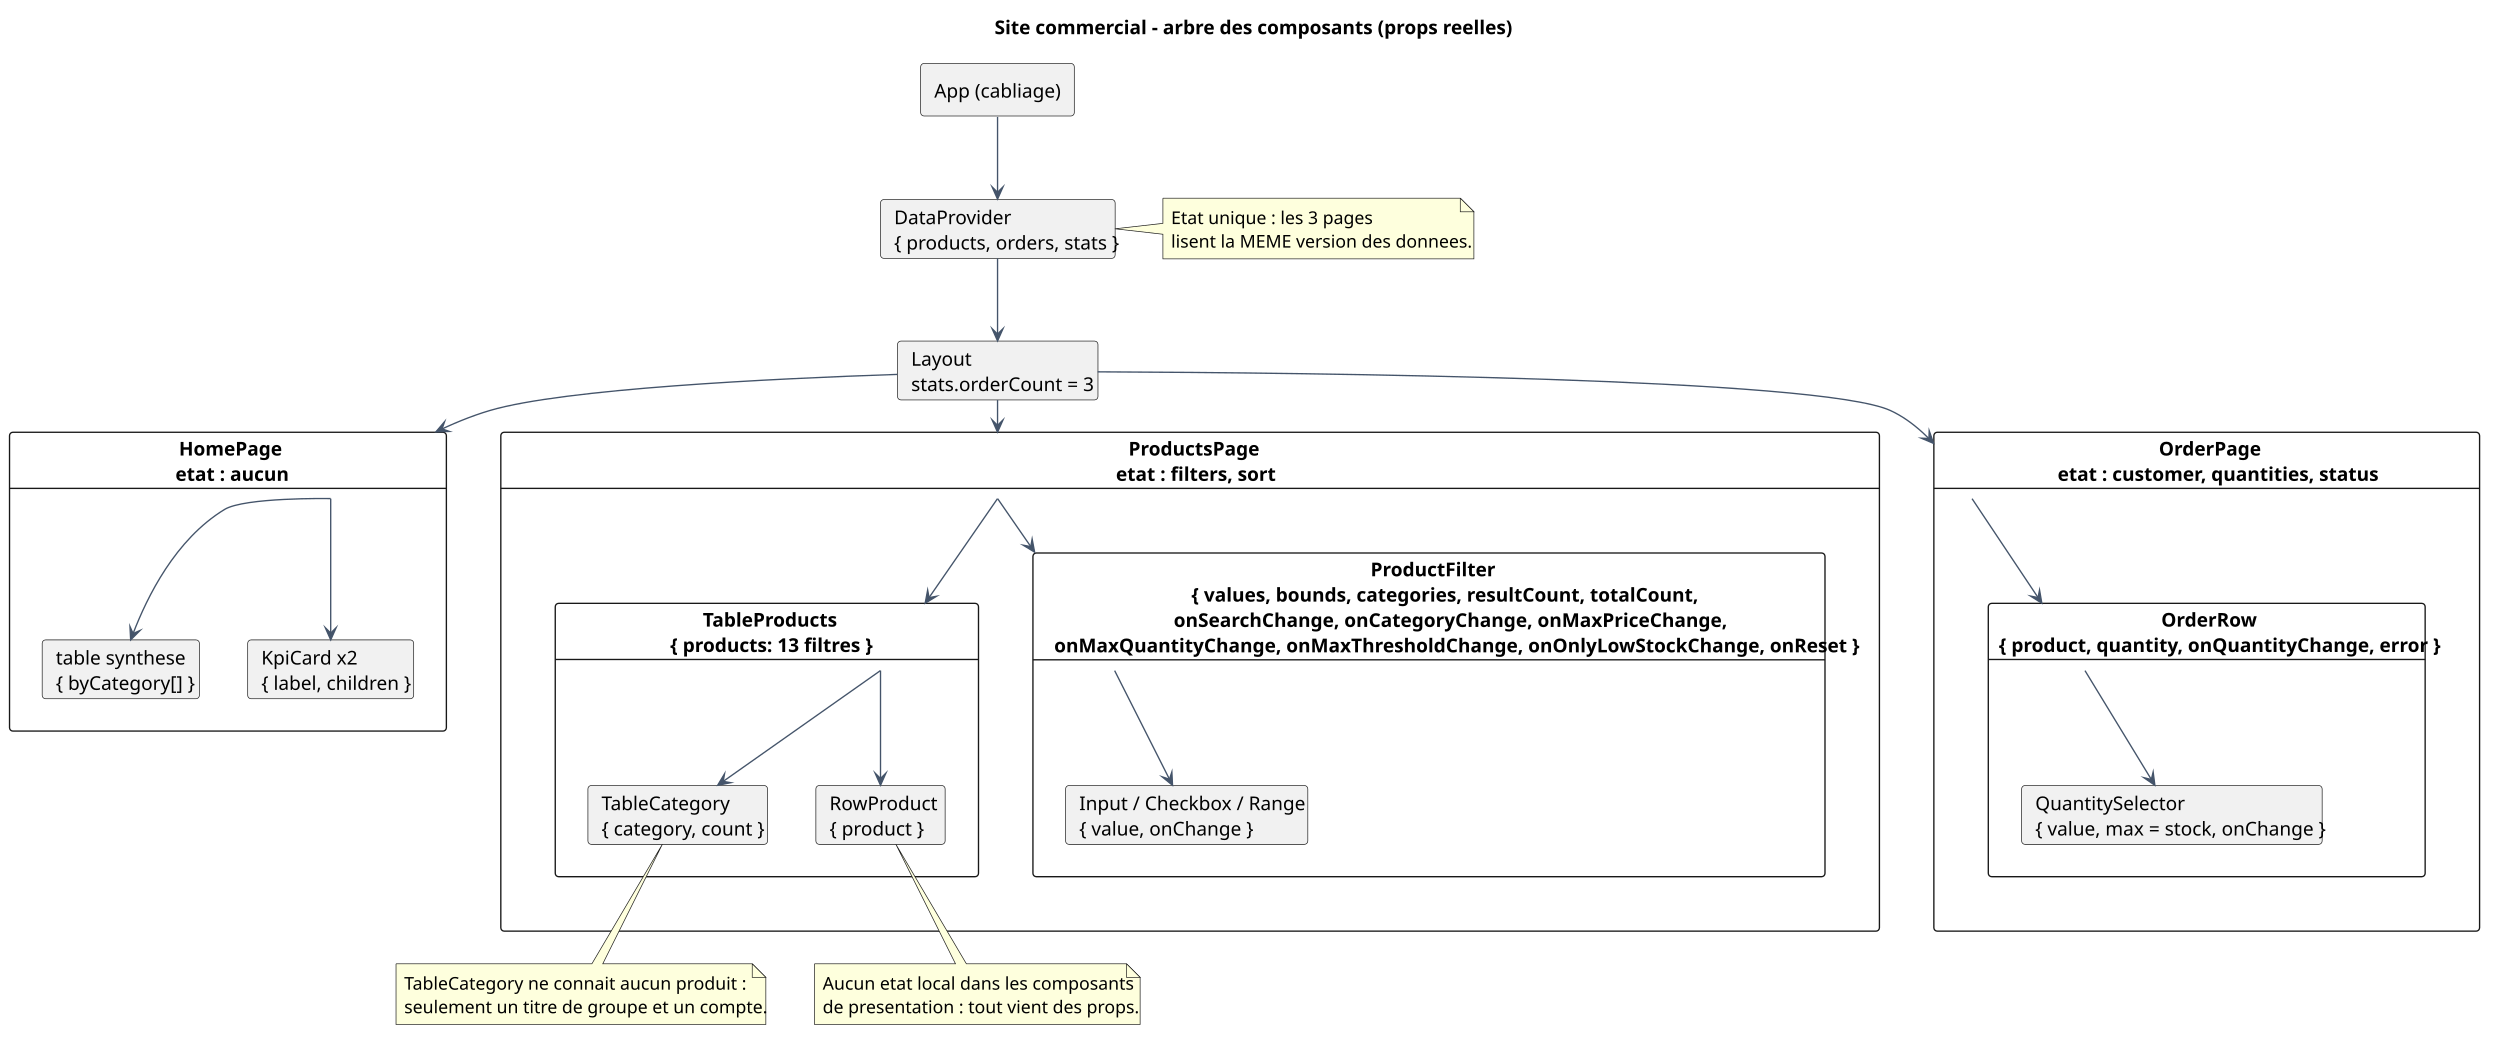
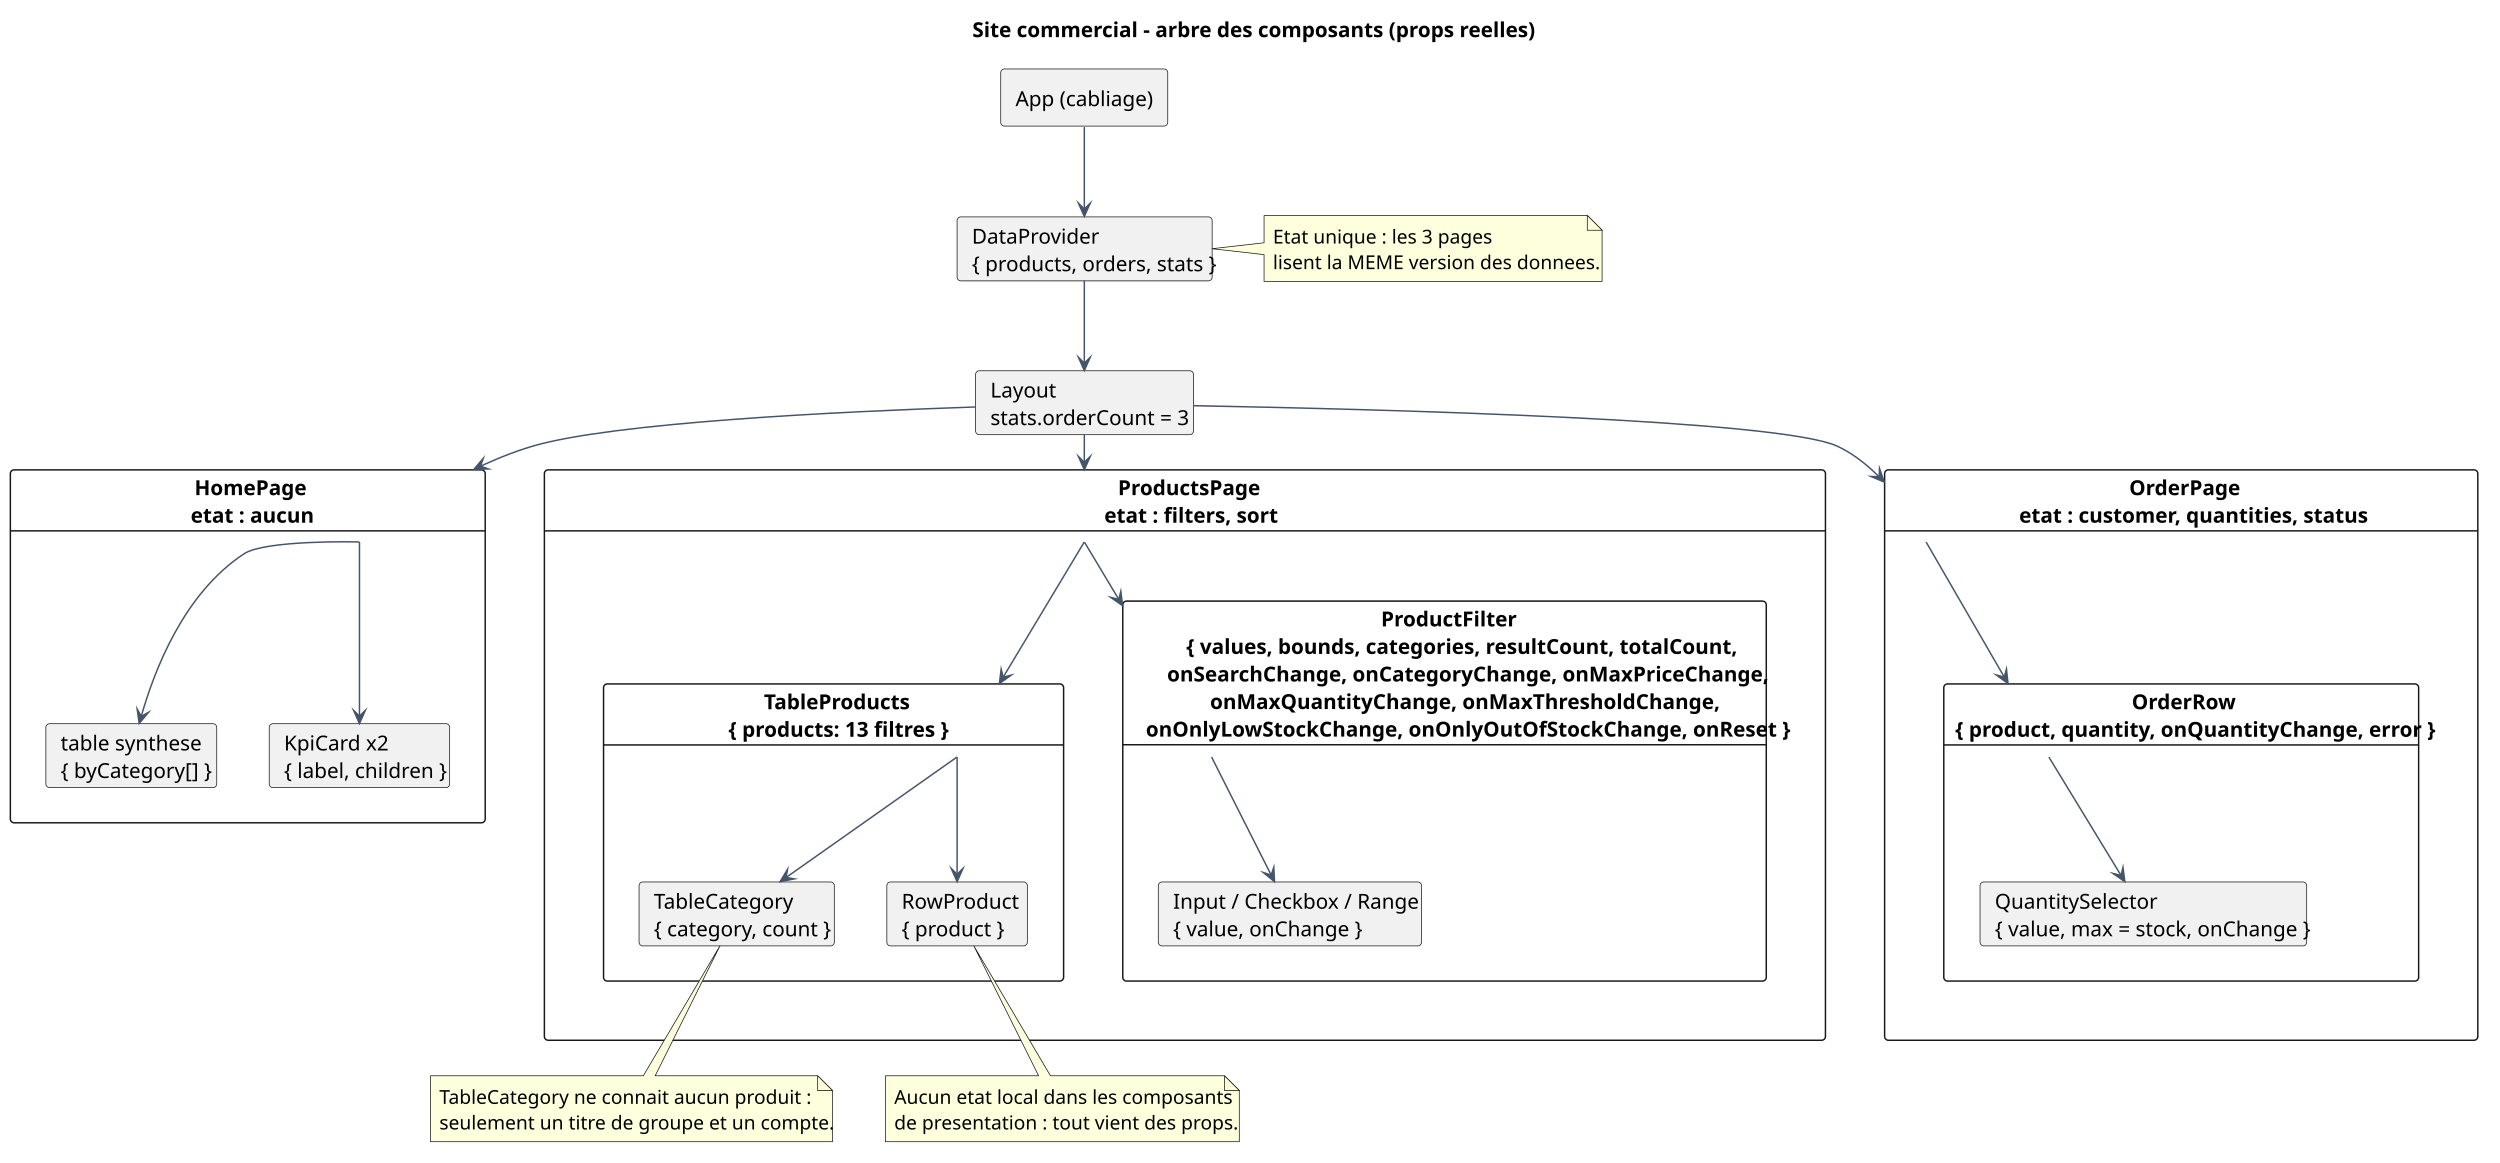
- <svg xmlns="http://www.w3.org/2000/svg" version="1.1" data-diagram-type="DESCRIPTION" style="width:1837px;height:767px;background:#FFFFFF;" width="1837px" height="767px" viewBox="0 0 1837 767" zoomAndPan="magnify" preserveAspectRatio="none" contentStyleType="text/css">
+ <svg xmlns="http://www.w3.org/2000/svg" version="1.1" data-diagram-type="DESCRIPTION" style="width:1690px;height:786px;background:#FFFFFF;" width="1690px" height="786px" viewBox="0 0 1690 786" zoomAndPan="magnify" preserveAspectRatio="none" contentStyleType="text/css">
  <defs />
  <g font-family="sans-serif" lengthAdjust="spacing">
    <g class="title" data-source-line="1">
-       <text x="730.802" y="25.107" fill="#000" font-size="14" textLength="368.396" font-weight="700" font-family="Segoe UI">Site commercial  -  arbre des composants (props reelles)</text>
+       <text x="657.302" y="25.107" fill="#000" font-size="14" textLength="368.396" font-weight="700" font-family="Segoe UI">Site commercial  -  arbre des composants (props reelles)</text>
    </g>
    <g class="cluster" data-qualified-name="Accueil" id="ent0004" data-source-line="16">
-       <rect x="7" y="317.621" width="321" height="219.58" fill="none" style="stroke:#181818;stroke-width:1;" rx="2.5" ry="2.5" />
+       <rect x="7" y="317.621" width="321" height="238.58" fill="none" style="stroke:#181818;stroke-width:1;" rx="2.5" ry="2.5" />
      <line x1="7" y1="358.863" x2="328" y2="358.863" style="stroke:#181818;stroke-width:1;" />
      <text x="131.471" y="334.729" fill="#000" font-size="14" textLength="72.058" font-weight="700" font-family="Segoe UI">HomePage</text>
      <text x="128.908" y="353.35" fill="#000" font-size="14" textLength="77.185" font-weight="700" font-family="Segoe UI">etat : aucun</text>
    </g>
    <g class="cluster" data-qualified-name="Produits" id="ent0007" data-source-line="21">
-       <rect x="368" y="317.621" width="1013" height="366.58" fill="none" style="stroke:#181818;stroke-width:1;" rx="2.5" ry="2.5" />
-       <line x1="368" y1="358.863" x2="1381" y2="358.863" style="stroke:#181818;stroke-width:1;" />
-       <text x="829.215" y="334.729" fill="#000" font-size="14" textLength="90.569" font-weight="700" font-family="Segoe UI">ProductsPage</text>
-       <text x="820.004" y="353.35" fill="#000" font-size="14" textLength="108.992" font-weight="700" font-family="Segoe UI">etat : filters, sort</text>
+       <rect x="368" y="317.621" width="866" height="385.58" fill="none" style="stroke:#181818;stroke-width:1;" rx="2.5" ry="2.5" />
+       <line x1="368" y1="358.863" x2="1234" y2="358.863" style="stroke:#181818;stroke-width:1;" />
+       <text x="755.715" y="334.729" fill="#000" font-size="14" textLength="90.569" font-weight="700" font-family="Segoe UI">ProductsPage</text>
+       <text x="746.504" y="353.35" fill="#000" font-size="14" textLength="108.992" font-weight="700" font-family="Segoe UI">etat : filters, sort</text>
    </g>
    <g class="cluster" data-qualified-name="Produits.F" id="ent0008" data-source-line="22">
-       <rect x="759" y="406.341" width="582" height="237.86" fill="none" style="stroke:#181818;stroke-width:1;" rx="2.5" ry="2.5" />
-       <line x1="759" y1="484.825" x2="1341" y2="484.825" style="stroke:#181818;stroke-width:1;" />
-       <text x="1007.067" y="423.449" fill="#000" font-size="14" textLength="85.866" font-weight="700" font-family="Segoe UI">ProductFilter</text>
-       <text x="875.461" y="442.07" fill="#000" font-size="14" textLength="349.077" font-weight="700" font-family="Segoe UI">{ values, bounds, categories, resultCount, totalCount,</text>
-       <text x="862.449" y="460.691" fill="#000" font-size="14" textLength="382.826" font-weight="700" font-family="Segoe UI">onSearchChange, onCategoryChange, onMaxPriceChange,</text>
-       <text x="774.607" y="479.312" fill="#000" font-size="14" textLength="558.51" font-weight="700" font-family="Segoe UI">onMaxQuantityChange, onMaxThresholdChange, onOnlyLowStockChange, onReset }</text>
+       <rect x="759" y="406.341" width="435" height="256.86" fill="none" style="stroke:#181818;stroke-width:1;" rx="2.5" ry="2.5" />
+       <line x1="759" y1="503.447" x2="1194" y2="503.447" style="stroke:#181818;stroke-width:1;" />
+       <text x="933.567" y="423.449" fill="#000" font-size="14" textLength="85.866" font-weight="700" font-family="Segoe UI">ProductFilter</text>
+       <text x="801.961" y="442.07" fill="#000" font-size="14" textLength="349.077" font-weight="700" font-family="Segoe UI">{ values, bounds, categories, resultCount, totalCount,</text>
+       <text x="788.949" y="460.691" fill="#000" font-size="14" textLength="382.826" font-weight="700" font-family="Segoe UI">onSearchChange, onCategoryChange, onMaxPriceChange,</text>
+       <text x="818.002" y="479.312" fill="#000" font-size="14" textLength="324.721" font-weight="700" font-family="Segoe UI">onMaxQuantityChange, onMaxThresholdChange,</text>
+       <text x="774.594" y="497.933" fill="#000" font-size="14" textLength="411.537" font-weight="700" font-family="Segoe UI">onOnlyLowStockChange, onOnlyOutOfStockChange, onReset }</text>
    </g>
    <g class="cluster" data-qualified-name="Produits.T" id="ent0010" data-source-line="25">
-       <rect x="408" y="443.341" width="311" height="200.86" fill="none" style="stroke:#181818;stroke-width:1;" rx="2.5" ry="2.5" />
-       <line x1="408" y1="484.583" x2="719" y2="484.583" style="stroke:#181818;stroke-width:1;" />
-       <text x="516.417" y="460.449" fill="#000" font-size="14" textLength="94.165" font-weight="700" font-family="Segoe UI">TableProducts</text>
-       <text x="492.481" y="479.07" fill="#000" font-size="14" textLength="142.037" font-weight="700" font-family="Segoe UI">{ products: 13 filtres }</text>
+       <rect x="408" y="462.341" width="311" height="200.86" fill="none" style="stroke:#181818;stroke-width:1;" rx="2.5" ry="2.5" />
+       <line x1="408" y1="503.583" x2="719" y2="503.583" style="stroke:#181818;stroke-width:1;" />
+       <text x="516.417" y="479.449" fill="#000" font-size="14" textLength="94.165" font-weight="700" font-family="Segoe UI">TableProducts</text>
+       <text x="492.481" y="498.07" fill="#000" font-size="14" textLength="142.037" font-weight="700" font-family="Segoe UI">{ products: 13 filtres }</text>
    </g>
    <g class="cluster" data-qualified-name="Commande" id="ent0013" data-source-line="31">
-       <rect x="1421" y="317.621" width="401" height="366.58" fill="none" style="stroke:#181818;stroke-width:1;" rx="2.5" ry="2.5" />
-       <line x1="1421" y1="358.863" x2="1822" y2="358.863" style="stroke:#181818;stroke-width:1;" />
-       <text x="1586.312" y="334.729" fill="#000" font-size="14" textLength="70.376" font-weight="700" font-family="Segoe UI">OrderPage</text>
-       <text x="1511.947" y="353.35" fill="#000" font-size="14" textLength="219.105" font-weight="700" font-family="Segoe UI">etat : customer, quantities, status</text>
+       <rect x="1274" y="317.621" width="401" height="385.58" fill="none" style="stroke:#181818;stroke-width:1;" rx="2.5" ry="2.5" />
+       <line x1="1274" y1="358.863" x2="1675" y2="358.863" style="stroke:#181818;stroke-width:1;" />
+       <text x="1439.312" y="334.729" fill="#000" font-size="14" textLength="70.376" font-weight="700" font-family="Segoe UI">OrderPage</text>
+       <text x="1364.947" y="353.35" fill="#000" font-size="14" textLength="219.105" font-weight="700" font-family="Segoe UI">etat : customer, quantities, status</text>
    </g>
    <g class="cluster" data-qualified-name="Commande.L" id="ent0014" data-source-line="32">
-       <rect x="1461" y="443.341" width="321" height="200.86" fill="none" style="stroke:#181818;stroke-width:1;" rx="2.5" ry="2.5" />
-       <line x1="1461" y1="484.583" x2="1782" y2="484.583" style="stroke:#181818;stroke-width:1;" />
-       <text x="1588.069" y="460.449" fill="#000" font-size="14" textLength="66.862" font-weight="700" font-family="Segoe UI">OrderRow</text>
-       <text x="1468.761" y="479.07" fill="#000" font-size="14" textLength="305.478" font-weight="700" font-family="Segoe UI">{ product, quantity, onQuantityChange, error }</text>
+       <rect x="1314" y="462.341" width="321" height="200.86" fill="none" style="stroke:#181818;stroke-width:1;" rx="2.5" ry="2.5" />
+       <line x1="1314" y1="503.583" x2="1635" y2="503.583" style="stroke:#181818;stroke-width:1;" />
+       <text x="1441.069" y="479.449" fill="#000" font-size="14" textLength="66.862" font-weight="700" font-family="Segoe UI">OrderRow</text>
+       <text x="1321.761" y="498.07" fill="#000" font-size="14" textLength="305.478" font-weight="700" font-family="Segoe UI">{ product, quantity, onQuantityChange, error }</text>
    </g>
    <g class="entity" data-qualified-name="App" id="ent0001" data-source-line="7">
      <rect x="676.5" y="46.621" width="112.9" height="38.621" fill="#F1F1F1" style="stroke:#181818;stroke-width:0.5;" rx="2.5" ry="2.5" />
      <text x="686.5" y="71.729" fill="#000" font-size="14" textLength="92.9" font-family="Segoe UI">App  (cabliage)</text>
    </g>
    <g class="entity" data-qualified-name="Store" id="ent0002" data-source-line="10">
      <rect x="647" y="146.621" width="172.414" height="43.242" fill="#F1F1F1" style="stroke:#181818;stroke-width:0.5;" rx="2.5" ry="2.5" />
      <text x="657" y="164.729" fill="#000" font-size="14" textLength="80.247" font-family="Segoe UI">DataProvider</text>
      <text x="657" y="183.35" fill="#000" font-size="14" textLength="152.414" font-family="Segoe UI">{ products, orders, stats }</text>
    </g>
    <g class="entity" data-qualified-name="Layout" id="ent0003" data-source-line="13">
      <rect x="659.5" y="250.621" width="147.285" height="43.242" fill="#F1F1F1" style="stroke:#181818;stroke-width:0.5;" rx="2.5" ry="2.5" />
      <text x="669.5" y="268.729" fill="#000" font-size="14" textLength="41.357" font-family="Segoe UI">Layout</text>
      <text x="669.5" y="287.35" fill="#000" font-size="14" textLength="127.285" font-family="Segoe UI">stats.orderCount = 3</text>
    </g>
    <g class="entity" data-qualified-name="Accueil.K1" id="ent0005" data-source-line="17">
-       <rect x="182" y="470.201" width="121.972" height="43.242" fill="#F1F1F1" style="stroke:#181818;stroke-width:0.5;" rx="2.5" ry="2.5" />
-       <text x="192" y="488.309" fill="#000" font-size="14" textLength="66.452" font-family="Segoe UI">KpiCard x2</text>
-       <text x="192" y="506.93" fill="#000" font-size="14" textLength="101.972" font-family="Segoe UI">{ label, children }</text>
+       <rect x="182" y="489.201" width="121.972" height="43.242" fill="#F1F1F1" style="stroke:#181818;stroke-width:0.5;" rx="2.5" ry="2.5" />
+       <text x="192" y="507.309" fill="#000" font-size="14" textLength="66.452" font-family="Segoe UI">KpiCard x2</text>
+       <text x="192" y="525.93" fill="#000" font-size="14" textLength="101.972" font-family="Segoe UI">{ label, children }</text>
    </g>
    <g class="entity" data-qualified-name="Accueil.K2" id="ent0006" data-source-line="18">
-       <rect x="31" y="470.201" width="115.519" height="43.242" fill="#F1F1F1" style="stroke:#181818;stroke-width:0.5;" rx="2.5" ry="2.5" />
-       <text x="41" y="488.309" fill="#000" font-size="14" textLength="88.532" font-family="Segoe UI">table synthese</text>
-       <text x="41" y="506.93" fill="#000" font-size="14" textLength="95.519" font-family="Segoe UI">{ byCategory[] }</text>
+       <rect x="31" y="489.201" width="115.519" height="43.242" fill="#F1F1F1" style="stroke:#181818;stroke-width:0.5;" rx="2.5" ry="2.5" />
+       <text x="41" y="507.309" fill="#000" font-size="14" textLength="88.532" font-family="Segoe UI">table synthese</text>
+       <text x="41" y="525.93" fill="#000" font-size="14" textLength="95.519" font-family="Segoe UI">{ byCategory[] }</text>
    </g>
    <g class="entity" data-qualified-name="Produits.F.Atomes" id="ent0009" data-source-line="23">
-       <rect x="783" y="577.201" width="177.979" height="43.242" fill="#F1F1F1" style="stroke:#181818;stroke-width:0.5;" rx="2.5" ry="2.5" />
-       <text x="793" y="595.309" fill="#000" font-size="14" textLength="157.979" font-family="Segoe UI">Input / Checkbox / Range</text>
-       <text x="793" y="613.93" fill="#000" font-size="14" textLength="118.781" font-family="Segoe UI">{ value, onChange }</text>
+       <rect x="783" y="596.201" width="177.979" height="43.242" fill="#F1F1F1" style="stroke:#181818;stroke-width:0.5;" rx="2.5" ry="2.5" />
+       <text x="793" y="614.309" fill="#000" font-size="14" textLength="157.979" font-family="Segoe UI">Input / Checkbox / Range</text>
+       <text x="793" y="632.93" fill="#000" font-size="14" textLength="118.781" font-family="Segoe UI">{ value, onChange }</text>
    </g>
    <g class="entity" data-qualified-name="Produits.T.C" id="ent0011" data-source-line="26">
-       <rect x="432" y="577.201" width="131.993" height="43.242" fill="#F1F1F1" style="stroke:#181818;stroke-width:0.5;" rx="2.5" ry="2.5" />
-       <text x="442" y="595.309" fill="#000" font-size="14" textLength="89.346" font-family="Segoe UI">TableCategory</text>
-       <text x="442" y="613.93" fill="#000" font-size="14" textLength="111.993" font-family="Segoe UI">{ category, count }</text>
+       <rect x="432" y="596.201" width="131.993" height="43.242" fill="#F1F1F1" style="stroke:#181818;stroke-width:0.5;" rx="2.5" ry="2.5" />
+       <text x="442" y="614.309" fill="#000" font-size="14" textLength="89.346" font-family="Segoe UI">TableCategory</text>
+       <text x="442" y="632.93" fill="#000" font-size="14" textLength="111.993" font-family="Segoe UI">{ category, count }</text>
    </g>
    <g class="entity" data-qualified-name="Produits.T.R" id="ent0012" data-source-line="27">
-       <rect x="599.5" y="577.201" width="94.983" height="43.242" fill="#F1F1F1" style="stroke:#181818;stroke-width:0.5;" rx="2.5" ry="2.5" />
-       <text x="609.5" y="595.309" fill="#000" font-size="14" textLength="74.983" font-family="Segoe UI">RowProduct</text>
-       <text x="609.5" y="613.93" fill="#000" font-size="14" textLength="64.798" font-family="Segoe UI">{ product }</text>
+       <rect x="599.5" y="596.201" width="94.983" height="43.242" fill="#F1F1F1" style="stroke:#181818;stroke-width:0.5;" rx="2.5" ry="2.5" />
+       <text x="609.5" y="614.309" fill="#000" font-size="14" textLength="74.983" font-family="Segoe UI">RowProduct</text>
+       <text x="609.5" y="632.93" fill="#000" font-size="14" textLength="64.798" font-family="Segoe UI">{ product }</text>
    </g>
    <g class="entity" data-qualified-name="Commande.L.S" id="ent0015" data-source-line="33">
-       <rect x="1485.5" y="577.201" width="220.819" height="43.242" fill="#F1F1F1" style="stroke:#181818;stroke-width:0.5;" rx="2.5" ry="2.5" />
-       <text x="1495.5" y="595.309" fill="#000" font-size="14" textLength="102.929" font-family="Segoe UI">QuantitySelector</text>
-       <text x="1495.5" y="613.93" fill="#000" font-size="14" textLength="200.819" font-family="Segoe UI">{ value, max = stock, onChange }</text>
+       <rect x="1338.5" y="596.201" width="220.819" height="43.242" fill="#F1F1F1" style="stroke:#181818;stroke-width:0.5;" rx="2.5" ry="2.5" />
+       <text x="1348.5" y="614.309" fill="#000" font-size="14" textLength="102.929" font-family="Segoe UI">QuantitySelector</text>
+       <text x="1348.5" y="632.93" fill="#000" font-size="14" textLength="200.819" font-family="Segoe UI">{ value, max = stock, onChange }</text>
    </g>
    <g class="entity" data-qualified-name="GMN30" id="ent0031" data-source-line="53">
      <path d="M854.5,145.621 L854.5,164.121 L819.2,168.121 L854.5,172.121 L854.5,190.203 A0,0 0 0 0 854.5,190.203 L1083.011,190.203 A0,0 0 0 0 1083.011,190.203 L1083.011,155.621 L1073.011,145.621 L854.5,145.621 A0,0 0 0 0 854.5,145.621" style="stroke:#181818;stroke-width:0.5;" fill="#FEFFDD" />
      <path d="M1073.011,145.621 L1073.011,155.621 L1083.011,155.621 L1073.011,145.621" style="stroke:#181818;stroke-width:0.5;" fill="#FEFFDD" />
      <text x="860.5" y="164.649" fill="#000" font-size="13" textLength="138.995" font-family="Segoe UI">Etat unique : les 3 pages</text>
      <text x="860.5" y="181.94" fill="#000" font-size="13" textLength="207.511" font-family="Segoe UI">lisent la MEME version des donnees.</text>
    </g>
    <g class="entity" data-qualified-name="GMN33" id="ent0034" data-source-line="58">
-       <path d="M598.5,708.201 L598.5,752.783 A0,0 0 0 0 598.5,752.783 L837.764,752.783 A0,0 0 0 0 837.764,752.783 L837.764,718.201 L827.764,708.201 L710.09,708.201 L658.25,620.301 L702.09,708.201 L598.5,708.201 A0,0 0 0 0 598.5,708.201" style="stroke:#181818;stroke-width:0.5;" fill="#FEFFDD" />
-       <path d="M827.764,708.201 L827.764,718.201 L837.764,718.201 L827.764,708.201" style="stroke:#181818;stroke-width:0.5;" fill="#FEFFDD" />
-       <text x="604.5" y="727.229" fill="#000" font-size="13" textLength="215.116" font-family="Segoe UI">Aucun etat local dans les composants</text>
-       <text x="604.5" y="744.52" fill="#000" font-size="13" textLength="218.264" font-family="Segoe UI">de presentation : tout vient des props.</text>
+       <path d="M598.5,727.201 L598.5,771.783 A0,0 0 0 0 598.5,771.783 L837.764,771.783 A0,0 0 0 0 837.764,771.783 L837.764,737.201 L827.764,727.201 L710.09,727.201 L658.25,639.301 L702.09,727.201 L598.5,727.201 A0,0 0 0 0 598.5,727.201" style="stroke:#181818;stroke-width:0.5;" fill="#FEFFDD" />
+       <path d="M827.764,727.201 L827.764,737.201 L837.764,737.201 L827.764,727.201" style="stroke:#181818;stroke-width:0.5;" fill="#FEFFDD" />
+       <text x="604.5" y="746.229" fill="#000" font-size="13" textLength="215.116" font-family="Segoe UI">Aucun etat local dans les composants</text>
+       <text x="604.5" y="763.52" fill="#000" font-size="13" textLength="218.264" font-family="Segoe UI">de presentation : tout vient des props.</text>
    </g>
    <g class="entity" data-qualified-name="GMN36" id="ent0037" data-source-line="63">
-       <path d="M291,708.201 L291,752.783 A0,0 0 0 0 291,752.783 L562.739,752.783 A0,0 0 0 0 562.739,752.783 L562.739,718.201 L552.739,708.201 L442.91,708.201 L486.75,620.301 L434.91,708.201 L291,708.201 A0,0 0 0 0 291,708.201" style="stroke:#181818;stroke-width:0.5;" fill="#FEFFDD" />
-       <path d="M552.739,708.201 L552.739,718.201 L562.739,718.201 L552.739,708.201" style="stroke:#181818;stroke-width:0.5;" fill="#FEFFDD" />
-       <text x="297" y="727.229" fill="#000" font-size="13" textLength="237.282" font-family="Segoe UI">TableCategory ne connait aucun produit :</text>
-       <text x="297" y="744.52" fill="#000" font-size="13" textLength="250.739" font-family="Segoe UI">seulement un titre de groupe et un compte.</text>
+       <path d="M291,727.201 L291,771.783 A0,0 0 0 0 291,771.783 L562.739,771.783 A0,0 0 0 0 562.739,771.783 L562.739,737.201 L552.739,727.201 L442.91,727.201 L486.75,639.301 L434.91,727.201 L291,727.201 A0,0 0 0 0 291,727.201" style="stroke:#181818;stroke-width:0.5;" fill="#FEFFDD" />
+       <path d="M552.739,727.201 L552.739,737.201 L562.739,737.201 L552.739,727.201" style="stroke:#181818;stroke-width:0.5;" fill="#FEFFDD" />
+       <text x="297" y="746.229" fill="#000" font-size="13" textLength="237.282" font-family="Segoe UI">TableCategory ne connait aucun produit :</text>
+       <text x="297" y="763.52" fill="#000" font-size="13" textLength="250.739" font-family="Segoe UI">seulement un titre de groupe et un compte.</text>
    </g>
    <g class="link" data-entity-1="ent0001" data-entity-2="ent0002" id="lnk16" data-source-line="37" data-link-type="dependency">
      <path d="M733,85.931 C733,103.131 733,123.531 733,141.321" style="stroke:#44546A;stroke-width:1;" fill="none" id="App-to-Store" />
      <polygon points="733,146.321,737,137.321,733,141.321,729,137.321,733,146.321" fill="#44546A" style="stroke:#44546A;stroke-width:1;stroke-linejoin:miter;stroke-miterlimit:10;" />
    </g>
    <g class="link" data-entity-1="ent0002" data-entity-2="ent0003" id="lnk17" data-source-line="38" data-link-type="dependency">
      <path d="M733,189.761 C733,207.461 733,227.821 733,245.511" style="stroke:#44546A;stroke-width:1;" fill="none" id="Store-to-Layout" />
      <polygon points="733,250.511,737,241.511,733,245.511,729,241.511,733,250.511" fill="#44546A" style="stroke:#44546A;stroke-width:1;stroke-linejoin:miter;stroke-miterlimit:10;" />
    </g>
    <g class="link" data-entity-1="ent0003" data-entity-2="ent0004" id="lnk18" data-source-line="39" data-link-type="dependency">
      <path d="M659.39,275.111 C567.04,278.231 414.2,285.661 360,301.621 C353.02,303.676 345.986,306.185 339.018,309.004 C335.533,310.414 332.065,311.901 328.628,313.449 C326.91,314.222 325.199,315.011 323.498,315.812 C322.648,316.213 321.8,316.617 320.954,317.024 C320.743,317.125 325.033,315.05 324.822,315.152" style="stroke:#44546A;stroke-width:1;" fill="none" id="Layout-to-Accueil" />
      <polygon points="320.321,317.329,330.165,317.012,324.822,315.152,326.682,309.81,320.321,317.329" fill="#44546A" style="stroke:#44546A;stroke-width:1;stroke-linejoin:miter;stroke-miterlimit:10;" />
    </g>
    <g class="link" data-entity-1="ent0003" data-entity-2="ent0007" id="lnk19" data-source-line="40" data-link-type="dependency">
      <path d="M733,293.961 C733,300.526 733,308.077 733,315.75 C733,316.23 733,316.71 733,317.191 C733,317.311 733,312.431 733,312.551" style="stroke:#44546A;stroke-width:1;" fill="none" id="Layout-to-Produits" />
      <polygon points="733,317.551,737,308.551,733,312.551,729,308.551,733,317.551" fill="#44546A" style="stroke:#44546A;stroke-width:1;stroke-linejoin:miter;stroke-miterlimit:10;" />
    </g>
    <g class="link" data-entity-1="ent0003" data-entity-2="ent0013" id="lnk20" data-source-line="41" data-link-type="dependency">
-       <path d="M806.59,273.221 C966.85,273.881 1337.21,277.991 1389,301.621 C1397.545,305.519 1405.47,311.245 1412.574,317.685 C1414.35,319.295 1416.075,320.95 1417.745,322.632 C1418.581,323.473 1419.402,324.321 1420.21,325.173 C1420.411,325.386 1417.194,321.951 1417.394,322.164" style="stroke:#44546A;stroke-width:1;" fill="none" id="Layout-to-Commande" />
-       <polygon points="1420.813,325.814,1417.579,316.511,1417.394,322.164,1411.741,321.98,1420.813,325.814" fill="#44546A" style="stroke:#44546A;stroke-width:1;stroke-linejoin:miter;stroke-miterlimit:10;" />
+       <path d="M806.59,274.251 C938.15,276.701 1203.59,283.801 1242,301.621 C1250.52,305.574 1258.433,311.328 1265.532,317.78 C1267.307,319.392 1269.031,321.049 1270.701,322.732 C1271.536,323.573 1272.358,324.421 1273.165,325.273 C1273.367,325.487 1270.149,322.051 1270.35,322.265" style="stroke:#44546A;stroke-width:1;" fill="none" id="Layout-to-Commande" />
+       <polygon points="1273.768,325.913,1270.533,316.611,1270.35,322.265,1264.696,322.081,1273.768,325.913" fill="#44546A" style="stroke:#44546A;stroke-width:1;stroke-linejoin:miter;stroke-miterlimit:10;" />
    </g>
    <g class="link" data-entity-1="ent0004" data-entity-2="ent0005" id="lnk21" data-source-line="42" data-link-type="dependency">
-       <path d="M243,366.431 C243,369.211 243,430.621 243,465.191" style="stroke:#44546A;stroke-width:1;" fill="none" id="Accueil-to-K1" />
-       <polygon points="243,470.191,247,461.191,243,465.191,239,461.191,243,470.191" fill="#44546A" style="stroke:#44546A;stroke-width:1;stroke-linejoin:miter;stroke-miterlimit:10;" />
+       <path d="M243,366.441 C243,369.731 243,445.311 243,484.141" style="stroke:#44546A;stroke-width:1;" fill="none" id="Accueil-to-K1" />
+       <polygon points="243,489.141,247,480.141,243,484.141,239,480.141,243,489.141" fill="#44546A" style="stroke:#44546A;stroke-width:1;stroke-linejoin:miter;stroke-miterlimit:10;" />
    </g>
    <g class="link" data-entity-1="ent0004" data-entity-2="ent0006" id="lnk22" data-source-line="43" data-link-type="dependency">
-       <path d="M242.95,366.341 C241.04,366.311 179.65,365.421 165,374.341 C128.73,396.441 108.206,438.485 97.796,465.525" style="stroke:#44546A;stroke-width:1;" fill="none" id="Accueil-to-K2" />
-       <polygon points="96,470.191,102.966,463.229,97.796,465.525,95.501,460.355,96,470.191" fill="#44546A" style="stroke:#44546A;stroke-width:1;stroke-linejoin:miter;stroke-miterlimit:10;" />
+       <path d="M242.95,366.341 C241.03,366.291 179.34,364.931 165,374.341 C123.99,401.251 104.253,453.503 95.473,484.243" style="stroke:#44546A;stroke-width:1;" fill="none" id="Accueil-to-K2" />
+       <polygon points="94.1,489.051,100.418,481.496,95.473,484.243,92.726,479.299,94.1,489.051" fill="#44546A" style="stroke:#44546A;stroke-width:1;stroke-linejoin:miter;stroke-miterlimit:10;" />
    </g>
    <g class="link" data-entity-1="ent0007" data-entity-2="ent0008" id="lnk23" data-source-line="44" data-link-type="dependency">
-       <path d="M733.06,366.431 C733.703,367.359 739.234,375.355 747.209,386.886 C749.202,389.769 751.349,392.872 753.61,396.141 C754.74,397.776 755.899,399.452 757.082,401.162 C757.674,402.018 758.271,402.881 758.874,403.753 C759.175,404.189 759.478,404.627 759.782,405.066 C759.934,405.286 757.242,401.394 757.395,401.615" style="stroke:#44546A;stroke-width:1;" fill="none" id="Produits-to-F" />
-       <polygon points="760.239,405.727,758.41,396.05,757.395,401.615,751.83,400.6,760.239,405.727" fill="#44546A" style="stroke:#44546A;stroke-width:1;stroke-linejoin:miter;stroke-miterlimit:10;" />
+       <path d="M733.06,366.441 C733.703,367.511 739.234,376.73 747.209,390.023 C749.202,393.347 751.349,396.925 753.61,400.693 C754.74,402.578 755.899,404.51 757.082,406.482 C757.674,407.468 755.699,404.176 756.302,405.181" style="stroke:#44546A;stroke-width:1;" fill="none" id="Produits-to-F" />
+       <polygon points="758.874,409.468,757.674,399.693,756.302,405.181,750.814,403.808,758.874,409.468" fill="#44546A" style="stroke:#44546A;stroke-width:1;stroke-linejoin:miter;stroke-miterlimit:10;" />
    </g>
    <g class="link" data-entity-1="ent0007" data-entity-2="ent0010" id="lnk24" data-source-line="45" data-link-type="dependency">
-       <path d="M732.94,366.431 C731.655,368.286 710.815,398.419 689.981,428.544 C687.377,432.309 684.773,436.075 682.207,439.785 C681.566,440.712 680.927,441.636 680.291,442.556 C680.131,442.786 682.817,438.903 682.658,439.133" style="stroke:#44546A;stroke-width:1;" fill="none" id="Produits-to-T" />
-       <polygon points="679.814,443.245,688.223,438.118,682.658,439.133,681.643,433.568,679.814,443.245" fill="#44546A" style="stroke:#44546A;stroke-width:1;stroke-linejoin:miter;stroke-miterlimit:10;" />
+       <path d="M732.94,366.441 C731.655,368.581 710.815,403.319 689.981,438.047 C687.377,442.388 684.773,446.729 682.207,451.007 C680.924,453.145 679.651,455.268 678.392,457.366 C677.762,458.416 677.136,459.459 676.515,460.496 C676.204,461.014 678.466,457.242 678.158,457.757" style="stroke:#44546A;stroke-width:1;" fill="none" id="Produits-to-T" />
+       <polygon points="675.585,462.045,683.645,456.385,678.158,457.757,676.785,452.269,675.585,462.045" fill="#44546A" style="stroke:#44546A;stroke-width:1;stroke-linejoin:miter;stroke-miterlimit:10;" />
    </g>
    <g class="link" data-entity-1="ent0008" data-entity-2="ent0009" id="lnk25" data-source-line="46" data-link-type="dependency">
-       <path d="M819.04,492.781 C820.18,495.041 844.217,542.647 859.317,572.567" style="stroke:#44546A;stroke-width:1;" fill="none" id="F-to-Atomes" />
-       <polygon points="861.57,577.031,861.086,567.194,859.317,572.567,853.944,570.799,861.57,577.031" fill="#44546A" style="stroke:#44546A;stroke-width:1;stroke-linejoin:miter;stroke-miterlimit:10;" />
+       <path d="M819.04,511.781 C820.18,514.041 844.217,561.647 859.317,591.567" style="stroke:#44546A;stroke-width:1;" fill="none" id="F-to-Atomes" />
+       <polygon points="861.57,596.031,861.086,586.194,859.317,591.567,853.944,589.799,861.57,596.031" fill="#44546A" style="stroke:#44546A;stroke-width:1;stroke-linejoin:miter;stroke-miterlimit:10;" />
    </g>
    <g class="link" data-entity-1="ent0010" data-entity-2="ent0011" id="lnk26" data-source-line="47" data-link-type="dependency">
-       <path d="M646.89,492.781 C643.68,495.041 573.867,544.231 531.417,574.151" style="stroke:#44546A;stroke-width:1;" fill="none" id="T-to-C" />
-       <polygon points="527.33,577.031,536.991,575.116,531.417,574.151,532.382,568.577,527.33,577.031" fill="#44546A" style="stroke:#44546A;stroke-width:1;stroke-linejoin:miter;stroke-miterlimit:10;" />
+       <path d="M646.89,511.781 C643.68,514.041 573.867,563.231 531.417,593.151" style="stroke:#44546A;stroke-width:1;" fill="none" id="T-to-C" />
+       <polygon points="527.33,596.031,536.991,594.116,531.417,593.151,532.382,587.577,527.33,596.031" fill="#44546A" style="stroke:#44546A;stroke-width:1;stroke-linejoin:miter;stroke-miterlimit:10;" />
    </g>
    <g class="link" data-entity-1="ent0010" data-entity-2="ent0012" id="lnk27" data-source-line="48" data-link-type="dependency">
-       <path d="M647,492.781 C647,495.041 647,542.111 647,572.031" style="stroke:#44546A;stroke-width:1;" fill="none" id="T-to-R" />
-       <polygon points="647,577.031,651,568.031,647,572.031,643,568.031,647,577.031" fill="#44546A" style="stroke:#44546A;stroke-width:1;stroke-linejoin:miter;stroke-miterlimit:10;" />
+       <path d="M647,511.781 C647,514.041 647,561.111 647,591.031" style="stroke:#44546A;stroke-width:1;" fill="none" id="T-to-R" />
+       <polygon points="647,596.031,651,587.031,647,591.031,643,587.031,647,596.031" fill="#44546A" style="stroke:#44546A;stroke-width:1;stroke-linejoin:miter;stroke-miterlimit:10;" />
    </g>
    <g class="link" data-entity-1="ent0013" data-entity-2="ent0014" id="lnk28" data-source-line="49" data-link-type="dependency">
-       <path d="M1449.06,366.431 C1450.295,368.286 1470.408,398.419 1490.515,428.544 C1493.028,432.309 1495.542,436.075 1498.018,439.785 C1498.637,440.712 1499.254,441.636 1499.868,442.556 C1500.021,442.786 1497.399,438.857 1497.552,439.087" style="stroke:#44546A;stroke-width:1;" fill="none" id="Commande-to-L" />
-       <polygon points="1500.328,443.245,1498.658,433.539,1497.552,439.087,1492.004,437.98,1500.328,443.245" fill="#44546A" style="stroke:#44546A;stroke-width:1;stroke-linejoin:miter;stroke-miterlimit:10;" />
+       <path d="M1302.06,366.441 C1303.295,368.581 1323.408,403.319 1343.515,438.047 C1346.028,442.388 1348.542,446.729 1351.018,451.007 C1352.256,453.145 1353.485,455.268 1354.7,457.366 C1355.308,458.416 1355.912,459.459 1356.512,460.496 C1356.812,461.014 1354.606,457.203 1354.904,457.718" style="stroke:#44546A;stroke-width:1;" fill="none" id="Commande-to-L" />
+       <polygon points="1357.409,462.045,1356.361,452.252,1354.904,457.718,1349.438,456.26,1357.409,462.045" fill="#44546A" style="stroke:#44546A;stroke-width:1;stroke-linejoin:miter;stroke-miterlimit:10;" />
    </g>
    <g class="link" data-entity-1="ent0014" data-entity-2="ent0015" id="lnk29" data-source-line="50" data-link-type="dependency">
-       <path d="M1532.05,492.781 C1533.42,495.041 1562.568,542.841 1580.798,572.761" style="stroke:#44546A;stroke-width:1;" fill="none" id="L-to-S" />
-       <polygon points="1583.4,577.031,1582.133,567.264,1580.798,572.761,1575.301,571.427,1583.4,577.031" fill="#44546A" style="stroke:#44546A;stroke-width:1;stroke-linejoin:miter;stroke-miterlimit:10;" />
+       <path d="M1385.05,511.781 C1386.42,514.041 1415.568,561.841 1433.798,591.761" style="stroke:#44546A;stroke-width:1;" fill="none" id="L-to-S" />
+       <polygon points="1436.4,596.031,1435.133,586.264,1433.798,591.761,1428.301,590.427,1436.4,596.031" fill="#44546A" style="stroke:#44546A;stroke-width:1;stroke-linejoin:miter;stroke-miterlimit:10;" />
    </g>
  </g>
</svg>
